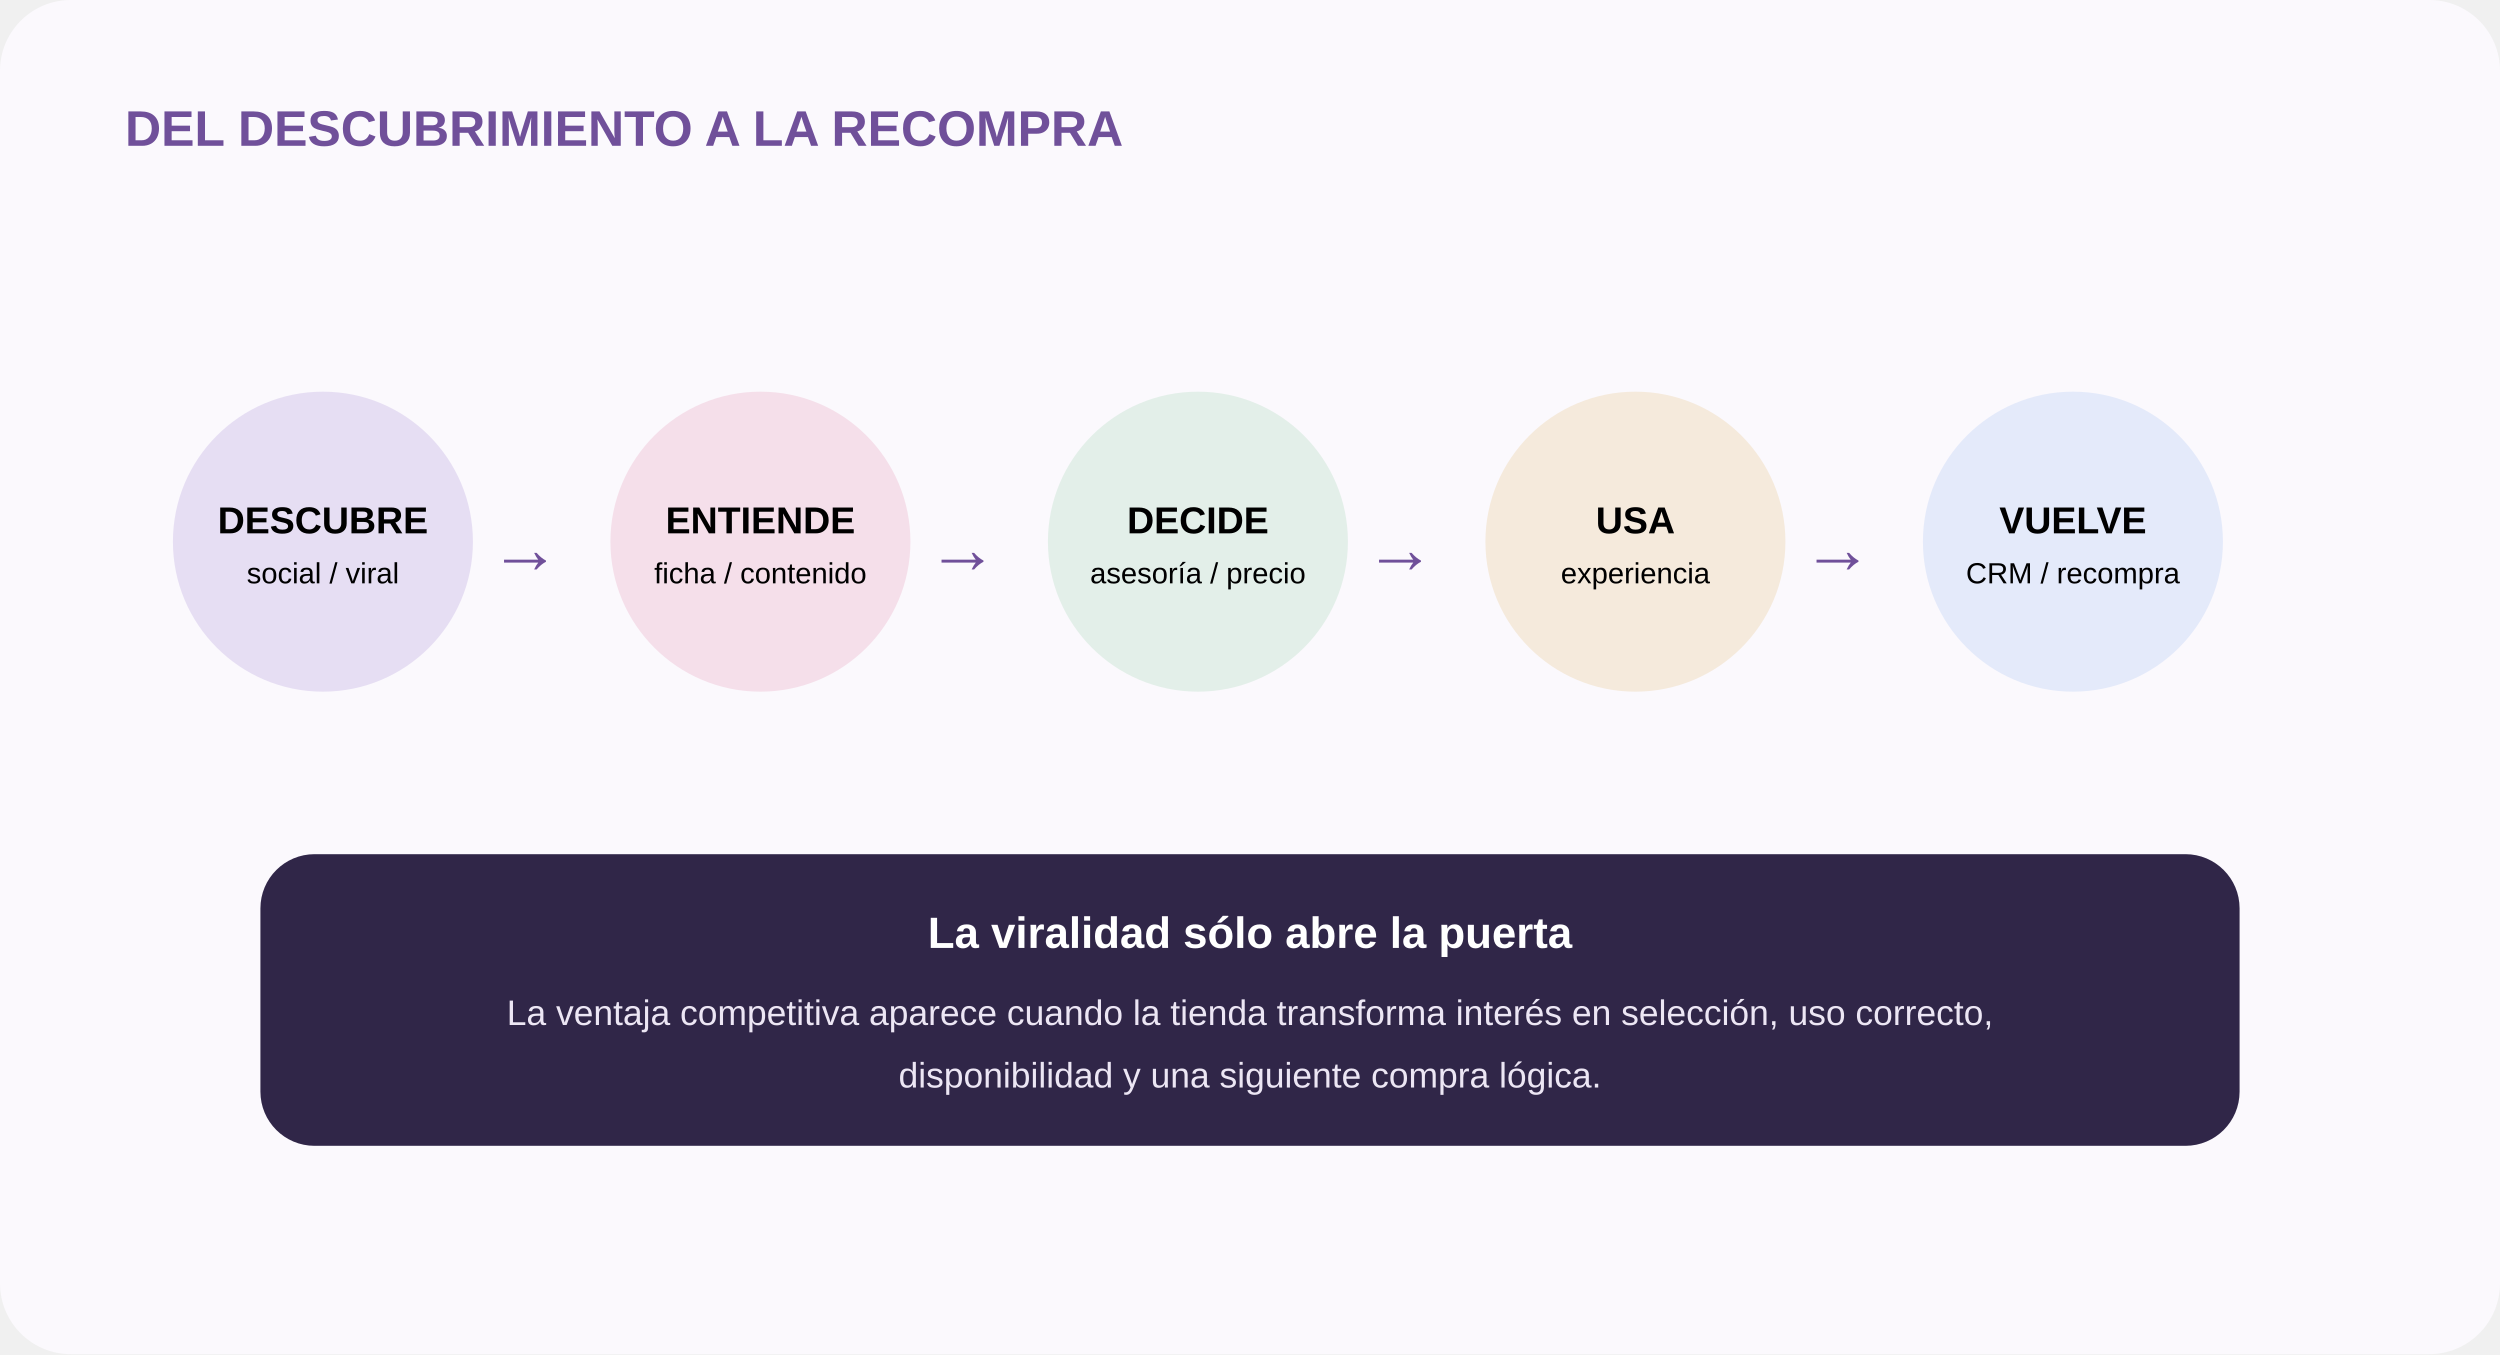
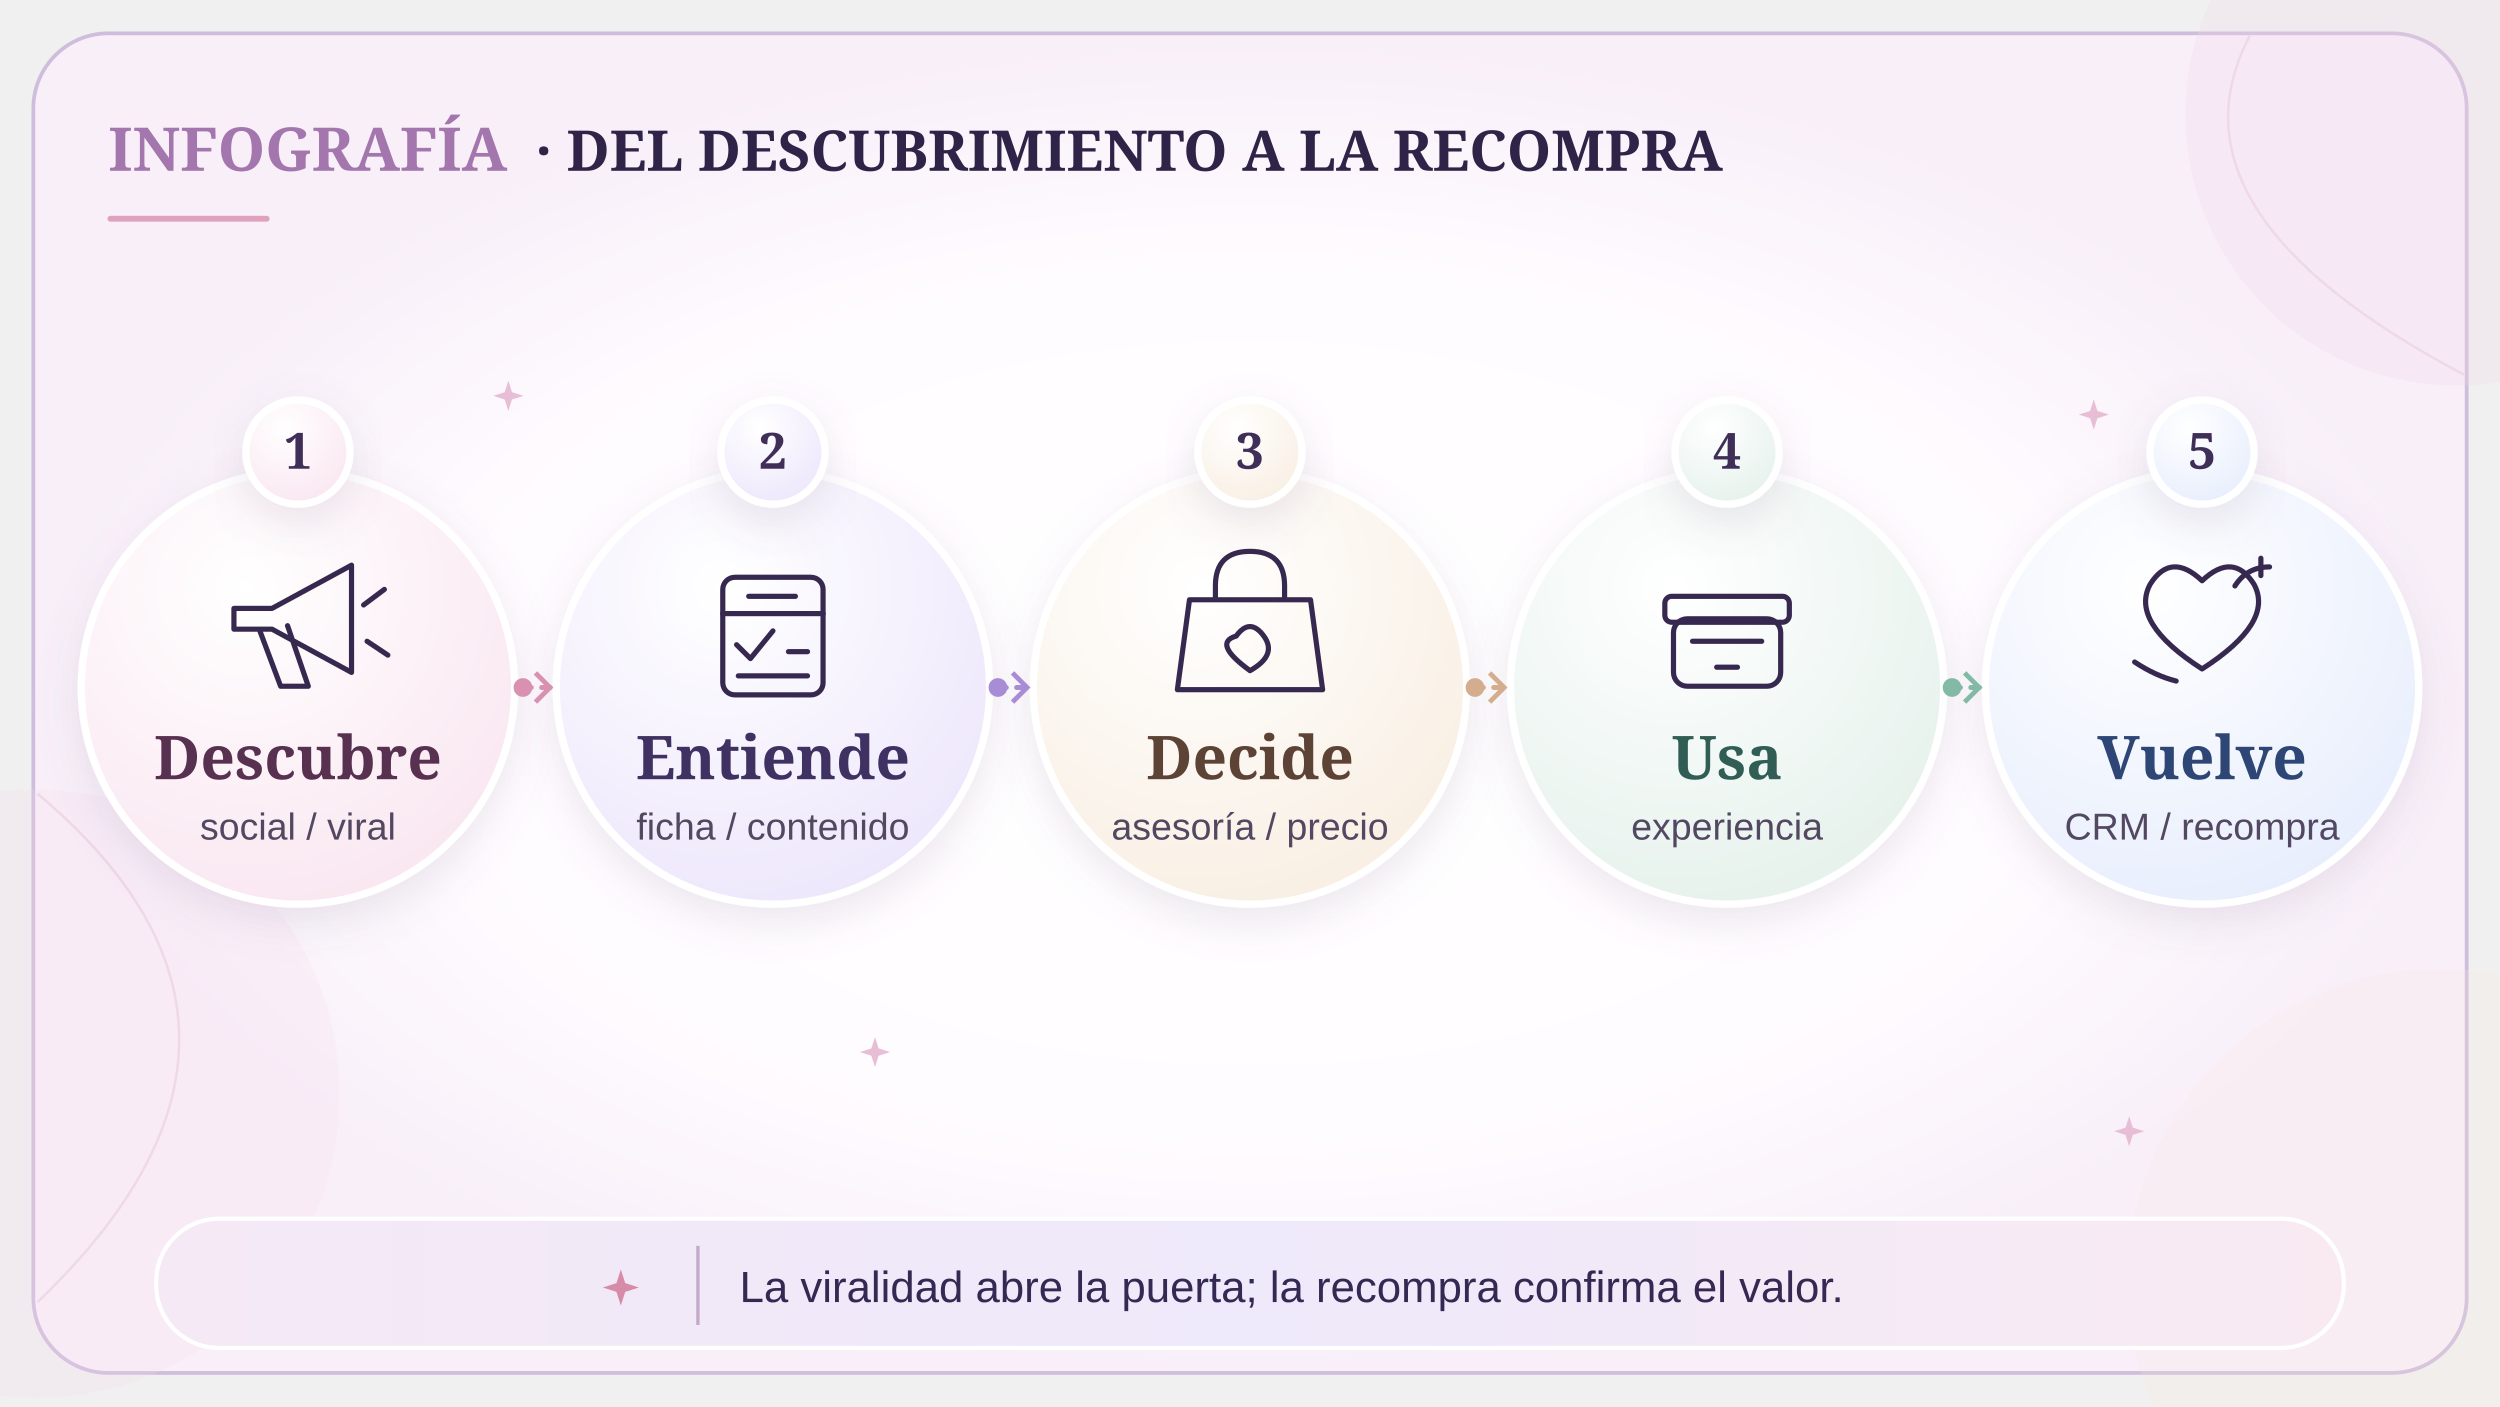
- <svg xmlns="http://www.w3.org/2000/svg" width="1200" height="650" viewBox="0 0 1200 650">
-   <rect width="1200" height="650" rx="34" fill="#fbf9fd" />
-   <text x="60" y="70" font-family="Arial" font-size="24" font-weight="700" fill="#70509a">DEL DESCUBRIMIENTO A LA RECOMPRA</text>
-   <g font-family="Arial" text-anchor="middle">
-     <g transform="translate(75 180)">
-       <circle cx="80" cy="80" r="72" fill="#e6def3" />
-       <text x="80" y="76" font-size="18" font-weight="700">DESCUBRE</text>
-       <text x="80" y="100" font-size="14">social / viral</text>
-     </g>
-     <g transform="translate(285 180)">
-       <circle cx="80" cy="80" r="72" fill="#f5dfea" />
-       <text x="80" y="76" font-size="18" font-weight="700">ENTIENDE</text>
-       <text x="80" y="100" font-size="14">ficha / contenido</text>
-     </g>
-     <g transform="translate(495 180)">
-       <circle cx="80" cy="80" r="72" fill="#e3efe9" />
-       <text x="80" y="76" font-size="18" font-weight="700">DECIDE</text>
-       <text x="80" y="100" font-size="14">asesoría / precio</text>
-     </g>
-     <g transform="translate(705 180)">
-       <circle cx="80" cy="80" r="72" fill="#f5eadc" />
-       <text x="80" y="76" font-size="18" font-weight="700">USA</text>
-       <text x="80" y="100" font-size="14">experiencia</text>
-     </g>
-     <g transform="translate(915 180)">
-       <circle cx="80" cy="80" r="72" fill="#e4eafa" />
-       <text x="80" y="76" font-size="18" font-weight="700">VUELVE</text>
-       <text x="80" y="100" font-size="14">CRM / recompra</text>
-     </g>
+ <svg xmlns="http://www.w3.org/2000/svg" width="1200" height="675" viewBox="0 0 1200 675" role="img" aria-labelledby="title desc">
+   <defs>
+     <radialGradient id="ground">
+       <stop stop-color="#ffffff" />
+       <stop offset=".65" stop-color="#fffcff" />
+       <stop offset="1" stop-color="#f8eff9" />
+     </radialGradient>
+     <radialGradient id="f0" cx="38%" cy="27%" r="85%">
+       <stop stop-color="#ffffff" />
+       <stop offset="1" stop-color="#f9e4ef" />
+     </radialGradient>
+     <radialGradient id="f1" cx="38%" cy="27%" r="85%">
+       <stop stop-color="#ffffff" />
+       <stop offset="1" stop-color="#ebe4fb" />
+     </radialGradient>
+     <radialGradient id="f2" cx="38%" cy="27%" r="85%">
+       <stop stop-color="#ffffff" />
+       <stop offset="1" stop-color="#f8ede0" />
+     </radialGradient>
+     <radialGradient id="f3" cx="38%" cy="27%" r="85%">
+       <stop stop-color="#ffffff" />
+       <stop offset="1" stop-color="#e3f0ea" />
+     </radialGradient>
+     <radialGradient id="f4" cx="38%" cy="27%" r="85%">
+       <stop stop-color="#ffffff" />
+       <stop offset="1" stop-color="#e5ecfc" />
+     </radialGradient>
+     <linearGradient id="foot" x1="0" x2="1">
+       <stop stop-color="#f5e9f5" />
+       <stop offset=".5" stop-color="#eee9fb" />
+       <stop offset="1" stop-color="#f9eaf2" />
+     </linearGradient>
+     <filter id="shadow" x="-30%" y="-40%" width="160%" height="190%">
+       <feDropShadow dx="0" dy="7" stdDeviation="10" flood-color="#80708a" flood-opacity=".16" />
+     </filter>
+   </defs>
+   <rect x="16" y="16" width="1168" height="643" rx="36" stroke="#cebddb" stroke-width="1.8" fill="url(#ground)" />
+   <circle cx="17" cy="525" r="146" fill="#f6d9ee" opacity=".22" />
+   <circle cx="1179" cy="55" r="130" fill="#f2d6e9" opacity=".28" />
+   <circle cx="1171" cy="615" r="150" fill="#f9e8dd" opacity=".20" />
+   <path d="M18 381Q154 495 18 625 M1080 17q-45 85 103 163" stroke="#efd8e7" stroke-width="1.2" fill="none" />
+   <text x="52" y="82" fill="#a376ad" font-family="Georgia,serif" font-size="29" font-weight="700" text-anchor="start">INFOGRAFÍA</text>
+   <text x="257" y="82" fill="#302348" font-family="Georgia,serif" font-size="27" font-weight="600" text-anchor="start">· DEL DESCUBRIMIENTO A LA RECOMPRA</text>
+   <path d="M53 105h75" stroke="#dfa2be" stroke-width="2.8" stroke-linecap="round" />
+   <path transform="translate(244 190) scale(0.25)" d="M0-29 7-7 29 0 7 7 0 29-7 7-29 0-7-7Z" fill="#e8bdd6" />
+   <path transform="translate(1005 199) scale(0.25)" d="M0-29 7-7 29 0 7 7 0 29-7 7-29 0-7-7Z" fill="#e8bdd6" />
+   <path transform="translate(420 505) scale(0.25)" d="M0-29 7-7 29 0 7 7 0 29-7 7-29 0-7-7Z" fill="#e8bdd6" />
+   <path transform="translate(1022 543) scale(0.25)" d="M0-29 7-7 29 0 7 7 0 29-7 7-29 0-7-7Z" fill="#e8bdd6" />
+   <g filter="url(#shadow)">
+     <circle cx="143" cy="330" r="104" fill="url(#f0)" stroke="white" stroke-width="3.5" />
  </g>
-   <g fill="#70509a" font-family="Arial" font-size="34">
-     <text x="235" y="275">→</text>
-     <text x="445" y="275">→</text>
-     <text x="655" y="275">→</text>
-     <text x="865" y="275">→</text>
+   <g transform="translate(143 302) scale(0.83)" stroke="#37284f" stroke-width="3" stroke-linejoin="round" stroke-linecap="round" fill="none">
+     <path d="M-37-12h22l46-25v62l-46-25h-22Z M-22 1l12 32h16L-6-2 M38-14l12-9M40 7l12 8" />
  </g>
-   <rect x="125" y="410" width="950" height="140" rx="26" fill="#302648" />
-   <text x="600" y="455" text-anchor="middle" font-family="Arial" font-size="21" font-weight="700" fill="white">La viralidad sólo abre la puerta</text>
-   <text x="600" y="492" text-anchor="middle" font-family="Arial" font-size="17" fill="#ece6f4">La ventaja competitiva aparece cuando la tienda transforma interés en selección, uso correcto,</text>
-   <text x="600" y="522" text-anchor="middle" font-family="Arial" font-size="17" fill="#ece6f4">disponibilidad y una siguiente compra lógica.</text>
+   <text x="143" y="374" fill="#57314f" font-family="Georgia,serif" font-size="29" font-weight="700" text-anchor="middle">Descubre</text>
+   <text x="143" y="403" fill="#534861" font-family="Arial,sans-serif" font-size="18" font-weight="400" text-anchor="middle">social / viral</text>
+   <g filter="url(#shadow)">
+     <circle cx="143" cy="217" r="25" fill="url(#f0)" stroke="white" stroke-width="3.5" />
+   </g>
+   <text x="143" y="225" fill="#3f2e58" font-family="Georgia,serif" font-size="24" font-weight="700" text-anchor="middle">1</text>
+   <g filter="url(#shadow)">
+     <circle cx="371" cy="330" r="104" fill="url(#f1)" stroke="white" stroke-width="3.5" />
+   </g>
+   <g transform="translate(371 302) scale(0.83)" stroke="#37284f" stroke-width="3" stroke-linejoin="round" stroke-linecap="round" fill="none">
+     <rect x="-29" y="-30" width="58" height="68" rx="7" />
+     <path d="M-29-9h58M-14-19h27 M-21 9l8 8 13-16 M9 13h11 M-20 27h40" />
+   </g>
+   <text x="371" y="374" fill="#3f3263" font-family="Georgia,serif" font-size="29" font-weight="700" text-anchor="middle">Entiende</text>
+   <text x="371" y="403" fill="#534861" font-family="Arial,sans-serif" font-size="18" font-weight="400" text-anchor="middle">ficha / contenido</text>
+   <g filter="url(#shadow)">
+     <circle cx="371" cy="217" r="25" fill="url(#f1)" stroke="white" stroke-width="3.5" />
+   </g>
+   <text x="371" y="225" fill="#3f2e58" font-family="Georgia,serif" font-size="24" font-weight="700" text-anchor="middle">2</text>
+   <g filter="url(#shadow)">
+     <circle cx="600" cy="330" r="104" fill="url(#f2)" stroke="white" stroke-width="3.5" />
+   </g>
+   <g transform="translate(600 302) scale(0.83)" stroke="#37284f" stroke-width="3" stroke-linejoin="round" stroke-linecap="round" fill="none">
+     <path d="M-35-17h70l7 52h-84Z M-20-17v-8q0-20 20-20t20 20v8" />
+     <path d="M-8 4q8-11 16 0T0 24q-22-16-8-20Z" />
+   </g>
+   <text x="600" y="374" fill="#5c4335" font-family="Georgia,serif" font-size="29" font-weight="700" text-anchor="middle">Decide</text>
+   <text x="600" y="403" fill="#534861" font-family="Arial,sans-serif" font-size="18" font-weight="400" text-anchor="middle">asesoría / precio</text>
+   <g filter="url(#shadow)">
+     <circle cx="600" cy="217" r="25" fill="url(#f2)" stroke="white" stroke-width="3.5" />
+   </g>
+   <text x="600" y="225" fill="#3f2e58" font-family="Georgia,serif" font-size="24" font-weight="700" text-anchor="middle">3</text>
+   <g filter="url(#shadow)">
+     <circle cx="829" cy="330" r="104" fill="url(#f3)" stroke="white" stroke-width="3.5" />
+   </g>
+   <g transform="translate(829 302) scale(0.83)" stroke="#37284f" stroke-width="3" stroke-linejoin="round" stroke-linecap="round" fill="none">
+     <rect x="-31" y="-6" width="62" height="39" rx="8" />
+     <rect x="-36" y="-19" width="72" height="15" rx="4" />
+     <path d="M-20 7h40 M-6 22h12" />
+   </g>
+   <text x="829" y="374" fill="#305d54" font-family="Georgia,serif" font-size="29" font-weight="700" text-anchor="middle">Usa</text>
+   <text x="829" y="403" fill="#534861" font-family="Arial,sans-serif" font-size="18" font-weight="400" text-anchor="middle">experiencia</text>
+   <g filter="url(#shadow)">
+     <circle cx="829" cy="217" r="25" fill="url(#f3)" stroke="white" stroke-width="3.5" />
+   </g>
+   <text x="829" y="225" fill="#3f2e58" font-family="Georgia,serif" font-size="24" font-weight="700" text-anchor="middle">4</text>
+   <g filter="url(#shadow)">
+     <circle cx="1057" cy="330" r="104" fill="url(#f4)" stroke="white" stroke-width="3.5" />
+   </g>
+   <g transform="translate(1057 302) scale(0.83)" stroke="#37284f" stroke-width="3" stroke-linejoin="round" stroke-linecap="round" fill="none">
+     <path d="M0 23q-42-27-30-49 12-19 30-2 18-17 30 2Q42-4 0 23Z" />
+     <path d="M39-36q-13 0-20 11 M34-41v10 M-39 19q12 8 24 11" />
+   </g>
+   <text x="1057" y="374" fill="#2e4675" font-family="Georgia,serif" font-size="29" font-weight="700" text-anchor="middle">Vuelve</text>
+   <text x="1057" y="403" fill="#534861" font-family="Arial,sans-serif" font-size="18" font-weight="400" text-anchor="middle">CRM / recompra</text>
+   <g filter="url(#shadow)">
+     <circle cx="1057" cy="217" r="25" fill="url(#f4)" stroke="white" stroke-width="3.5" />
+   </g>
+   <text x="1057" y="225" fill="#3f2e58" font-family="Georgia,serif" font-size="24" font-weight="700" text-anchor="middle">5</text>
+   <path d="M251 330 H264" stroke="#d991b2" stroke-width="2.4" stroke-linecap="round" stroke-dasharray="4 5" />
+   <path d="m257 323 7 7 -7 7" stroke="#d991b2" stroke-width="2.3" fill="none" />
+   <circle cx="251" cy="330" r="4.5" fill="#d991b2" />
+   <path d="M479 330 H493" stroke="#a88cd5" stroke-width="2.4" stroke-linecap="round" stroke-dasharray="4 5" />
+   <path d="m486 323 7 7 -7 7" stroke="#a88cd5" stroke-width="2.3" fill="none" />
+   <circle cx="479" cy="330" r="4.5" fill="#a88cd5" />
+   <path d="M708 330 H722" stroke="#d4ad8f" stroke-width="2.4" stroke-linecap="round" stroke-dasharray="4 5" />
+   <path d="m715 323 7 7 -7 7" stroke="#d4ad8f" stroke-width="2.3" fill="none" />
+   <circle cx="708" cy="330" r="4.5" fill="#d4ad8f" />
+   <path d="M937 330 H950" stroke="#82baa6" stroke-width="2.4" stroke-linecap="round" stroke-dasharray="4 5" />
+   <path d="m943 323 7 7 -7 7" stroke="#82baa6" stroke-width="2.3" fill="none" />
+   <circle cx="937" cy="330" r="4.5" fill="#82baa6" />
+   <rect x="75" y="585" width="1050" height="62" rx="30" fill="url(#foot)" stroke="#ffffff" stroke-width="2" />
+   <path transform="translate(298 618) scale(0.3)" d="M0-29 7-7 29 0 7 7 0 29-7 7-29 0-7-7Z" fill="#d68ba9" />
+   <path d="M335 598v38" stroke="#c5a9ca" stroke-width="1.6" />
+   <text x="355" y="625" fill="#352852" font-family="Arial,sans-serif" font-size="21" font-weight="400" text-anchor="start">La viralidad abre la puerta; la recompra confirma el valor.</text>
</svg>
